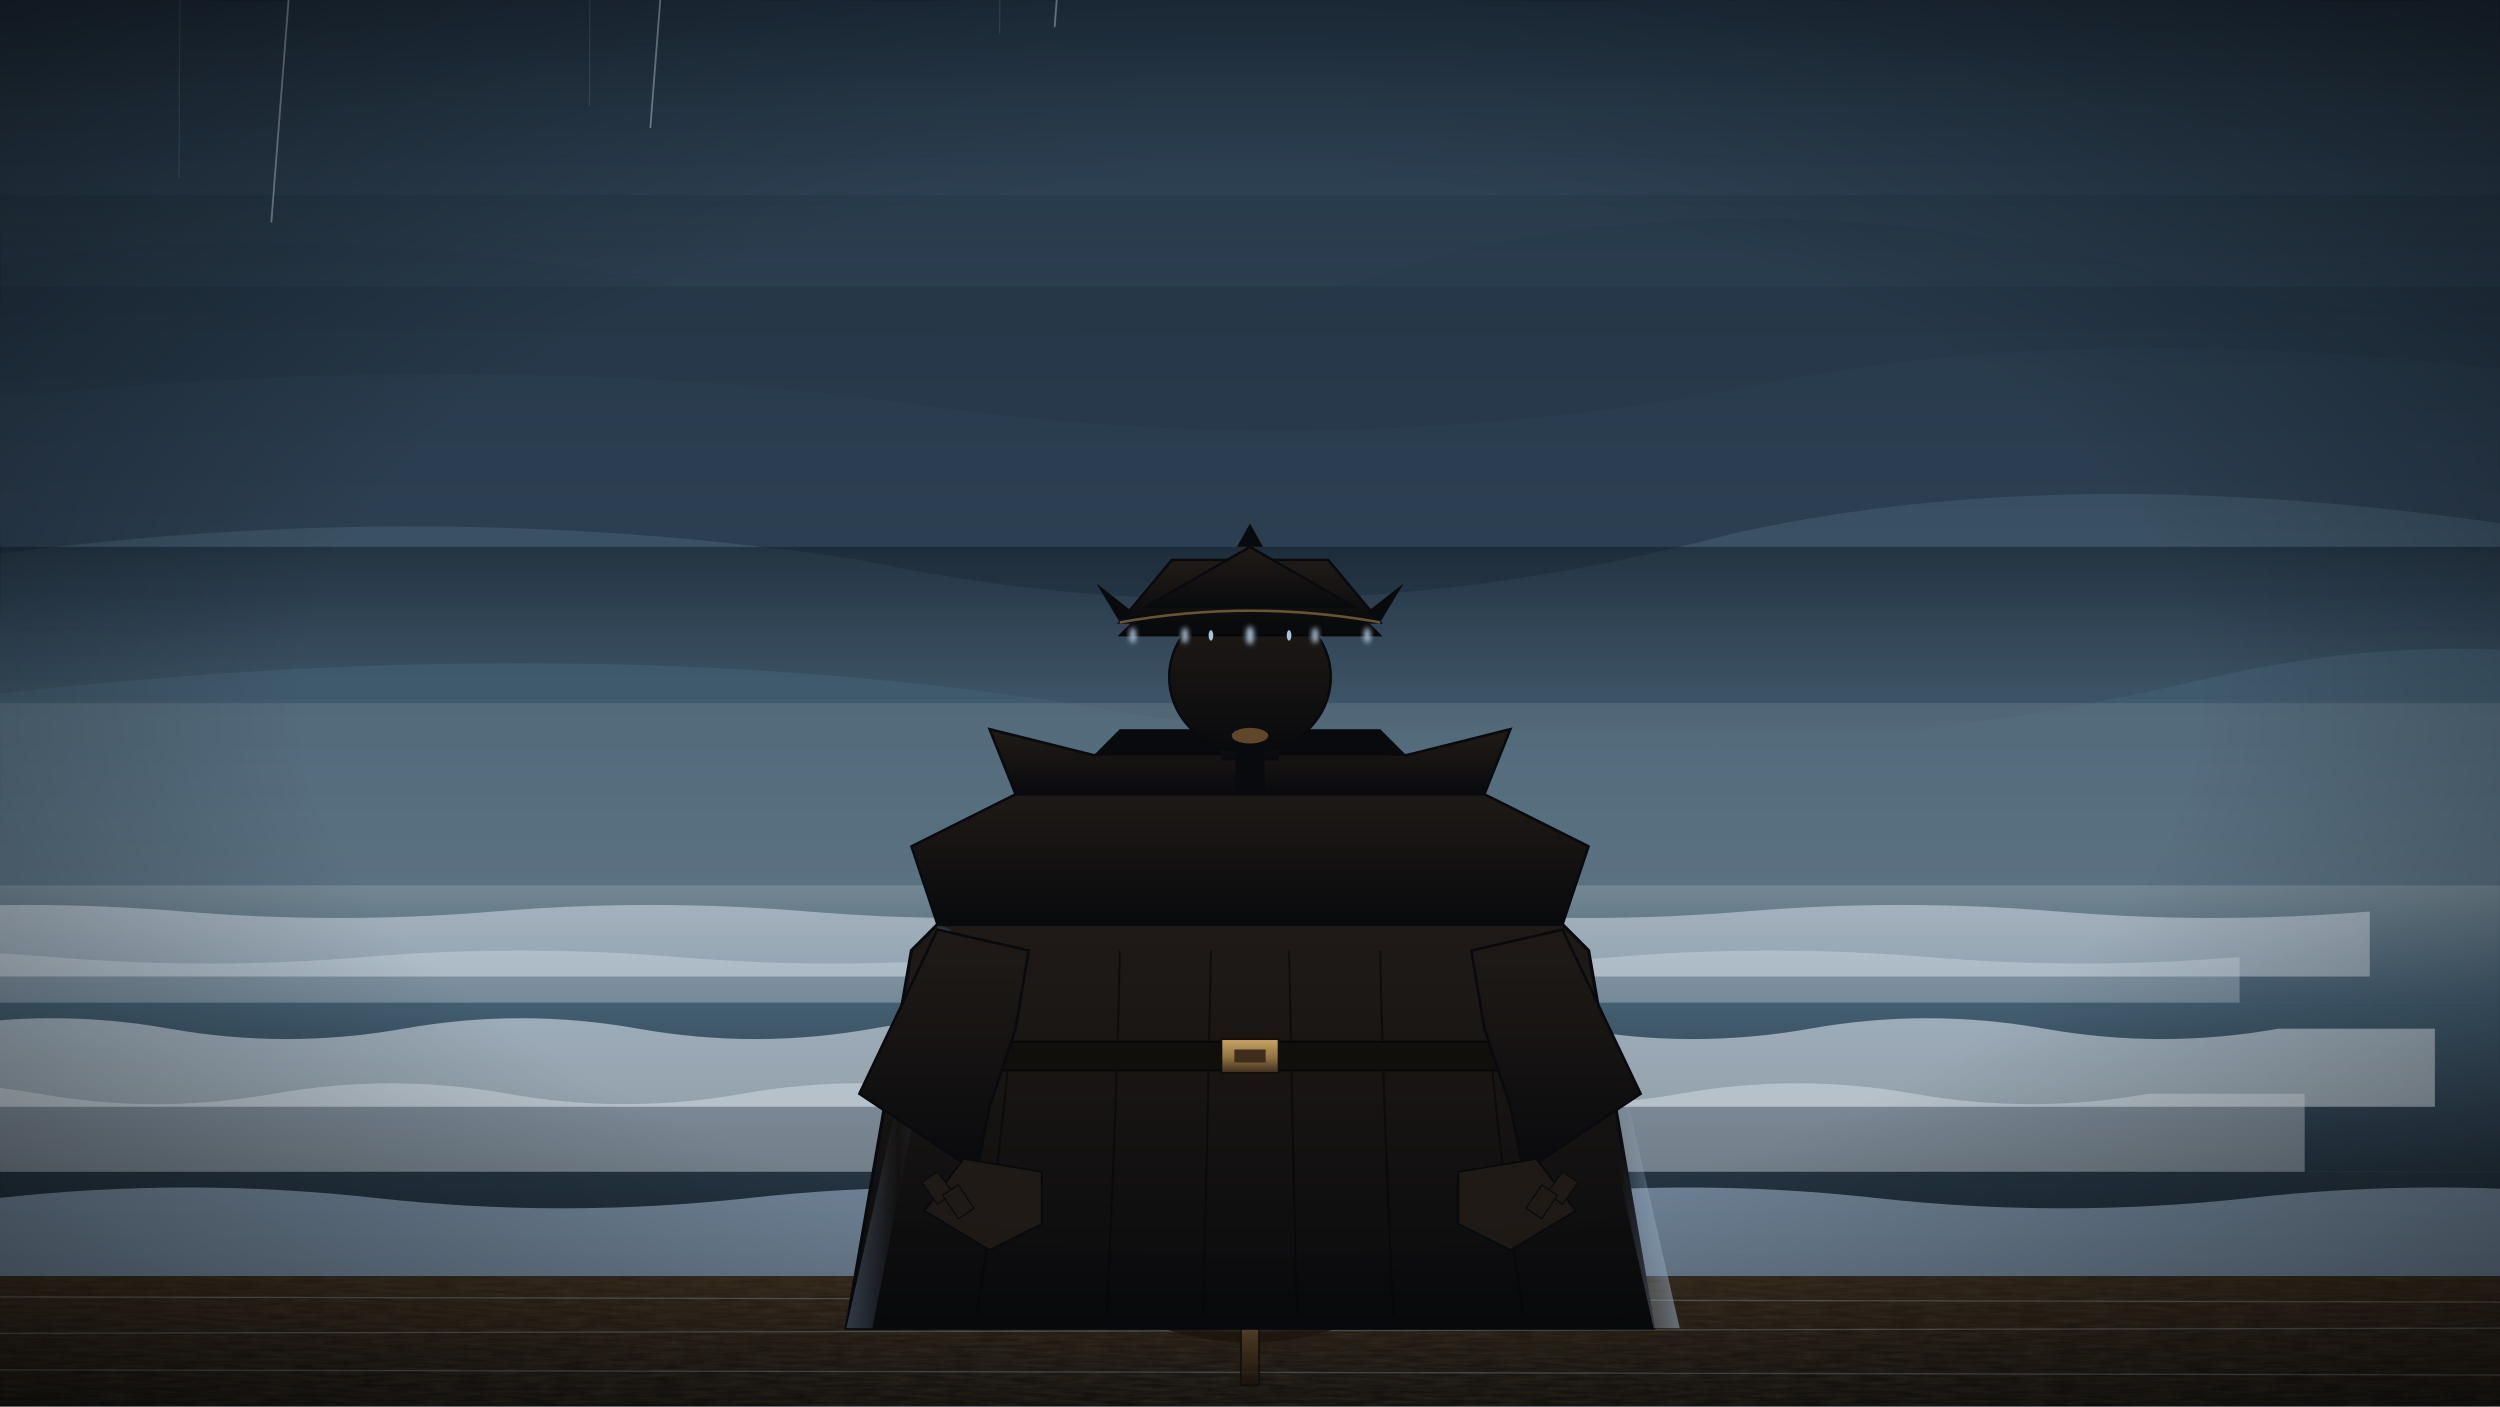
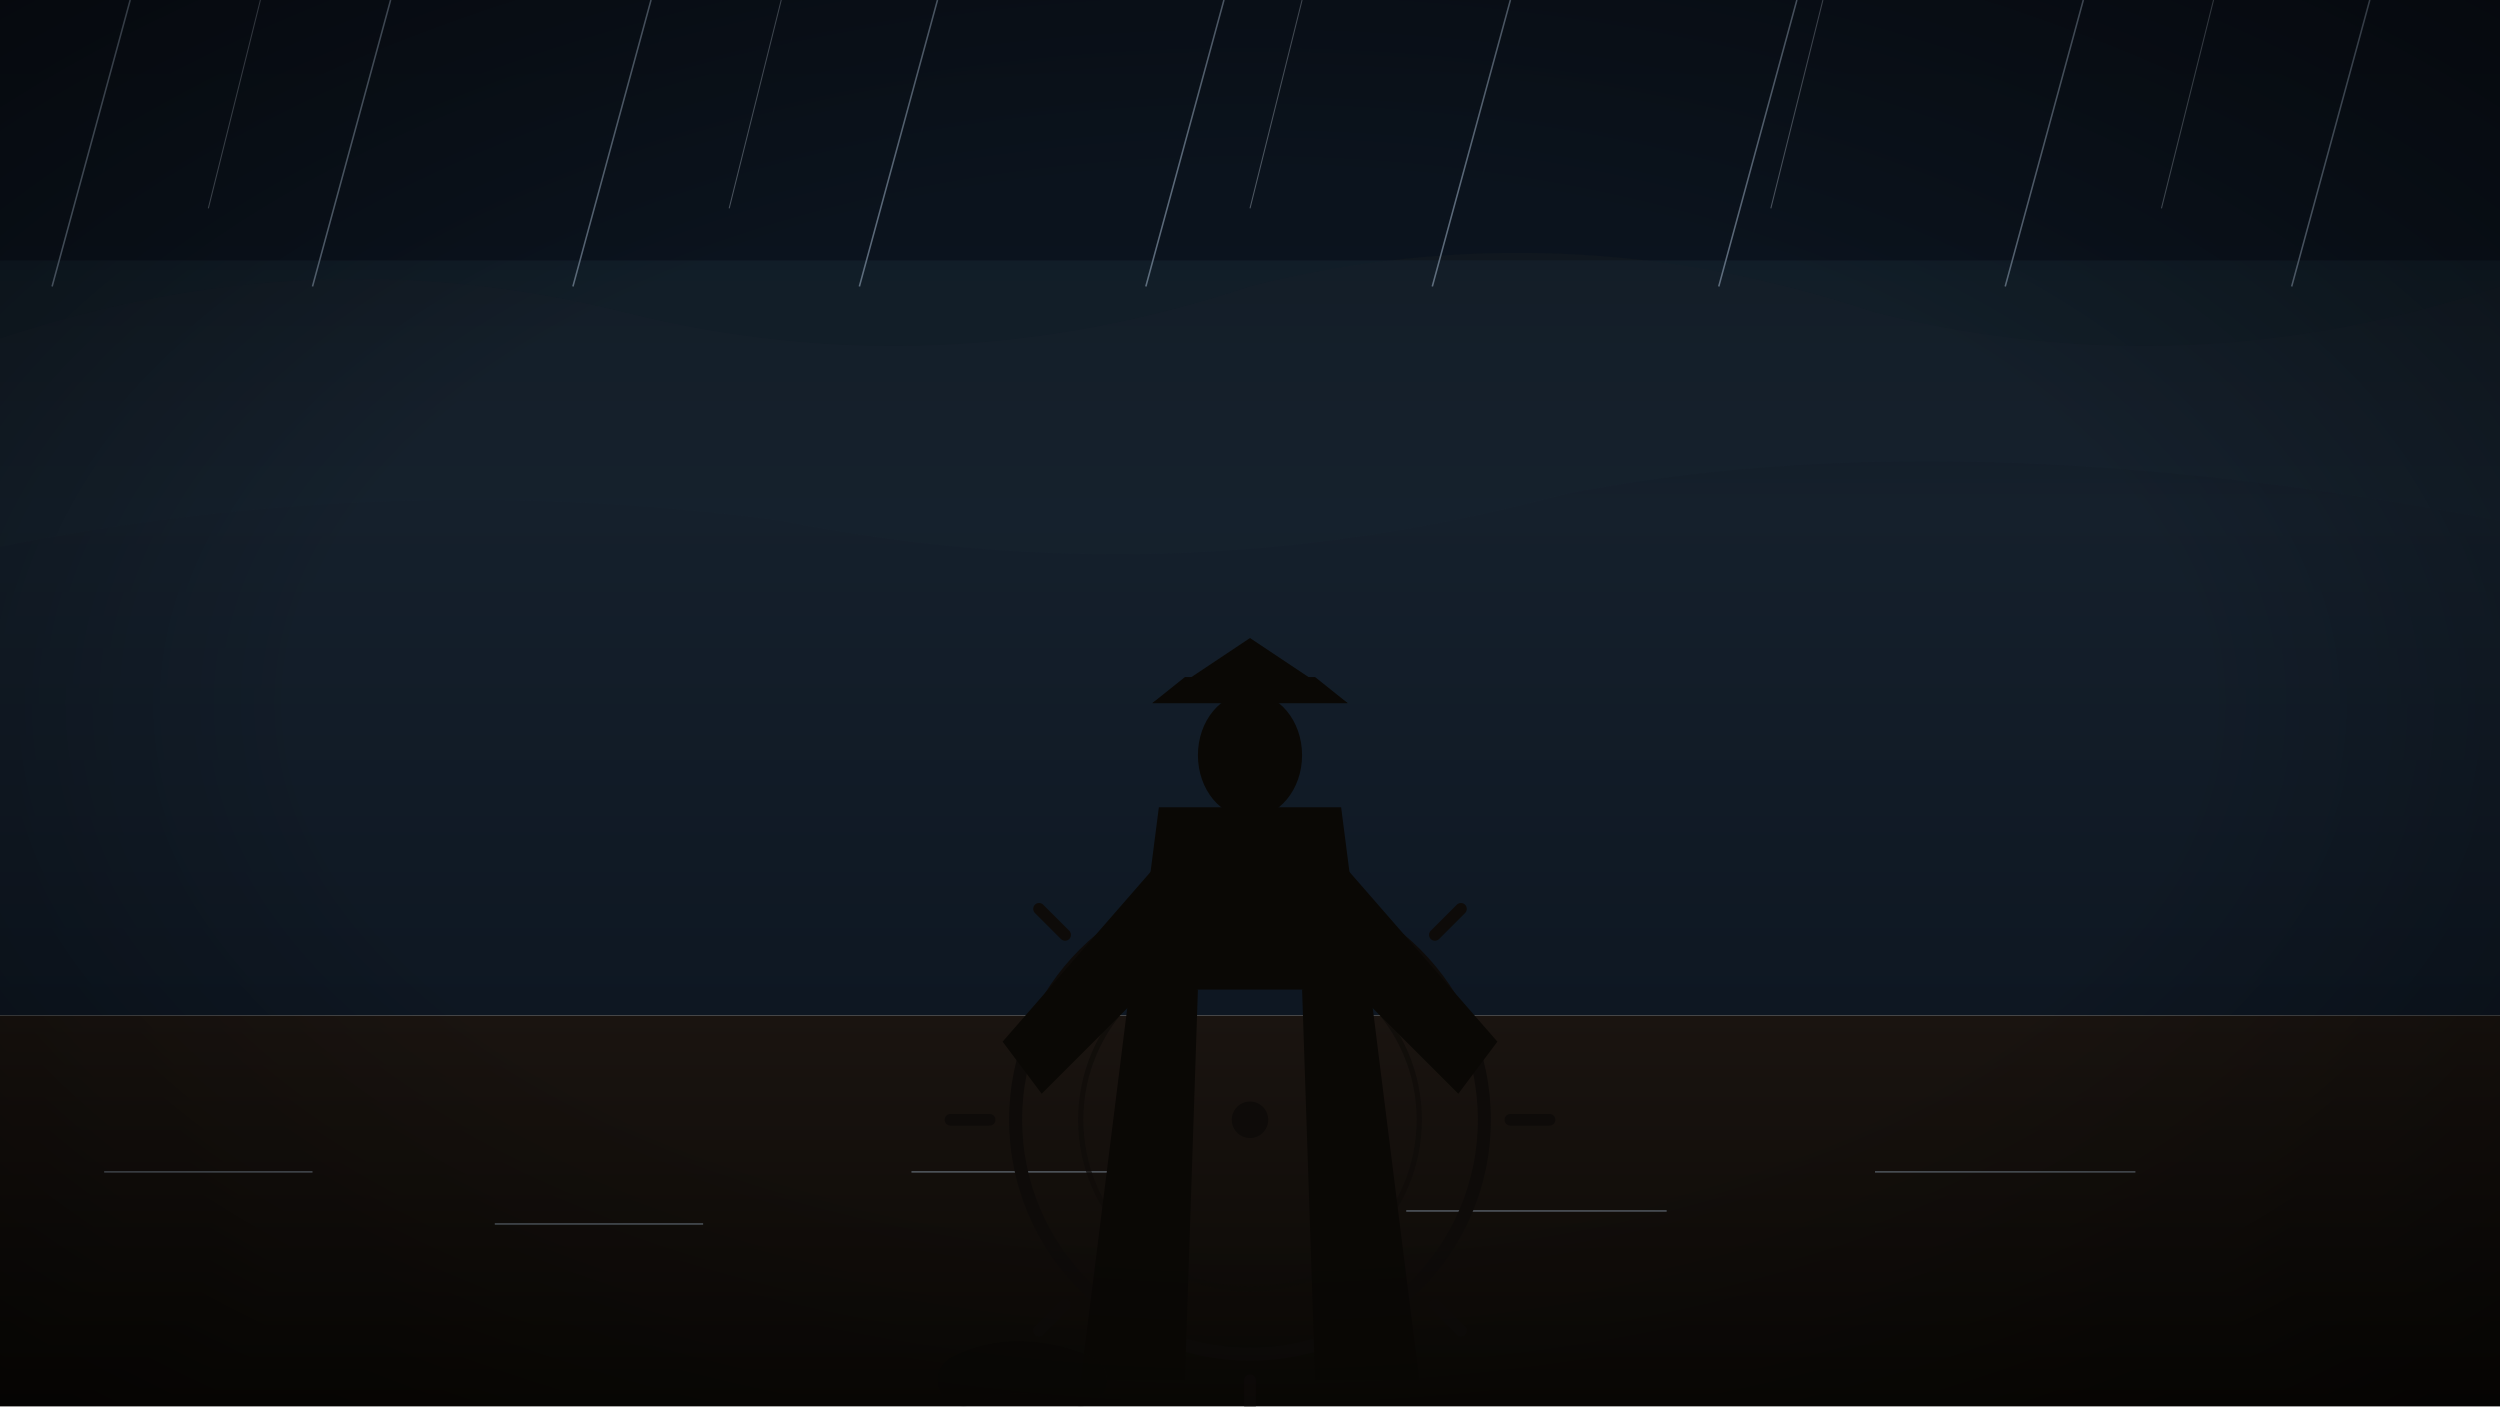
- <svg xmlns="http://www.w3.org/2000/svg" viewBox="0 0 1920 1080" preserveAspectRatio="xMidYMid slice" role="img" aria-label="Scene 03B — Capitano al timone (Cartoon Saloon)">
+ <svg xmlns="http://www.w3.org/2000/svg" viewBox="0 0 1920 1080" preserveAspectRatio="xMidYMid slice" role="img" aria-label="Scene 03B — Captain at the helm during storm">
  <defs>
-     <linearGradient id="s03b_skyDeep" x1="0%" y1="0%" x2="0%" y2="100%">
-       <stop offset="0%" stop-color="#1B2C3E" />
-       <stop offset="55%" stop-color="#3F5A6E" />
-       <stop offset="100%" stop-color="#6F8390" />
+     <linearGradient id="stormSky03b" x1="0%" y1="0%" x2="0%" y2="100%">
+       <stop offset="0%" stop-color="#0B0E12" />
+       <stop offset="50%" stop-color="#15202C" />
+       <stop offset="100%" stop-color="#0E1722" />
    </linearGradient>
-     <linearGradient id="s03b_cloudFar" x1="0%" y1="0%" x2="0%" y2="100%">
-       <stop offset="0%" stop-color="#1A2A3A" stop-opacity="0.95" />
-       <stop offset="100%" stop-color="#3F5A6E" stop-opacity="0" />
-     </linearGradient>
-     <linearGradient id="s03b_cloudNear" x1="0%" y1="0%" x2="0%" y2="100%">
-       <stop offset="0%" stop-color="#0E1A28" stop-opacity="0.9" />
-       <stop offset="100%" stop-color="#1F2E3C" stop-opacity="0" />
-     </linearGradient>
-     <linearGradient id="s03b_seaFar" x1="0%" y1="0%" x2="0%" y2="100%">
-       <stop offset="0%" stop-color="#6F8390" />
-       <stop offset="100%" stop-color="#3F5A6E" />
-     </linearGradient>
-     <linearGradient id="s03b_seaMid" x1="0%" y1="0%" x2="0%" y2="100%">
-       <stop offset="0%" stop-color="#3F5A6E" />
-       <stop offset="100%" stop-color="#1F2E3C" />
-     </linearGradient>
-     <linearGradient id="s03b_seaClose" x1="0%" y1="0%" x2="0%" y2="100%">
-       <stop offset="0%" stop-color="#1F2E3C" />
-       <stop offset="100%" stop-color="#0A1320" />
-     </linearGradient>
-     <linearGradient id="s03b_deck" x1="0%" y1="0%" x2="0%" y2="100%">
-       <stop offset="0%" stop-color="#2A1D10" />
+     <radialGradient id="flashHalo03b" cx="50%" cy="40%" r="70%">
+       <stop offset="0%" stop-color="#D8E2EE" stop-opacity="0.85" />
+       <stop offset="40%" stop-color="#7B92AE" stop-opacity="0.4" />
+       <stop offset="100%" stop-color="#15202C" stop-opacity="0" />
+     </radialGradient>
+     <linearGradient id="deck03b" x1="0%" y1="0%" x2="0%" y2="100%">
+       <stop offset="0%" stop-color="#1A1410" />
      <stop offset="100%" stop-color="#0A0805" />
    </linearGradient>
-     <linearGradient id="s03b_char" x1="0%" y1="0%" x2="0%" y2="100%">
-       <stop offset="0%" stop-color="#1A1410" />
-       <stop offset="100%" stop-color="#020306" />
-     </linearGradient>
-     <linearGradient id="s03b_charWet" x1="0%" y1="0%" x2="100%" y2="0%">
-       <stop offset="0%" stop-color="#7B92AE" stop-opacity="0.42" />
-       <stop offset="50%" stop-color="#7B92AE" stop-opacity="0" />
-       <stop offset="100%" stop-color="#3F5A6E" stop-opacity="0.35" />
-     </linearGradient>
-     <linearGradient id="s03b_charRim" x1="100%" y1="0%" x2="0%" y2="0%">
-       <stop offset="0%" stop-color="#A8C0D8" stop-opacity="0.6" />
-       <stop offset="50%" stop-color="#A8C0D8" stop-opacity="0" />
-     </linearGradient>
-     <linearGradient id="s03b_brass" x1="0%" y1="0%" x2="0%" y2="100%">
-       <stop offset="0%" stop-color="#C9A35C" />
-       <stop offset="55%" stop-color="#8B6E3C" />
-       <stop offset="100%" stop-color="#3A2818" />
-     </linearGradient>
-     <linearGradient id="s03b_wheelWood" x1="0%" y1="0%" x2="0%" y2="100%">
-       <stop offset="0%" stop-color="#5C4226" />
-       <stop offset="100%" stop-color="#1A1008" />
-     </linearGradient>
-     <radialGradient id="s03b_flashRight" cx="92%" cy="22%" r="58%">
-       <stop offset="0%" stop-color="#FFFFFF" stop-opacity="0.85" />
-       <stop offset="35%" stop-color="#C8D8E8" stop-opacity="0.4" />
-       <stop offset="100%" stop-color="#0E1A28" stop-opacity="0" />
+     <filter id="painterly03b">
+       <feTurbulence type="fractalNoise" baseFrequency="0.014" numOctaves="2" seed="14" />
+       <feDisplacementMap in="SourceGraphic" scale="2" />
+     </filter>
+     <radialGradient id="vig03b" cx="50%" cy="50%" r="75%">
+       <stop offset="50%" stop-color="#000" stop-opacity="0" />
+       <stop offset="100%" stop-color="#000" stop-opacity="0.55" />
    </radialGradient>
-     <filter id="s03b_woodGrain" x="0%" y="0%" width="100%" height="100%">
-       <feTurbulence type="fractalNoise" baseFrequency="0.04 0.4" numOctaves="3" seed="23" />
-       <feColorMatrix values="0 0 0 0 0.10  0 0 0 0 0.08  0 0 0 0 0.05  0 0 0 0.55 0" />
-       <feComposite in2="SourceGraphic" operator="in" />
-     </filter>
-     <filter id="s03b_painterly" x="-5%" y="-5%" width="110%" height="110%">
-       <feTurbulence type="fractalNoise" baseFrequency="0.008" numOctaves="3" seed="31" />
-       <feDisplacementMap in="SourceGraphic" scale="6" />
-     </filter>
-     <filter id="s03b_bloom" x="-50%" y="-50%" width="200%" height="200%">
-       <feGaussianBlur stdDeviation="5" />
-       <feMerge>
-         <feMergeNode />
-         <feMergeNode in="SourceGraphic" />
-       </feMerge>
-     </filter>
-     <filter id="s03b_softGlow" x="-50%" y="-50%" width="200%" height="200%">
-       <feGaussianBlur stdDeviation="2" />
-     </filter>
-     <radialGradient id="s03b_vig" cx="50%" cy="50%" r="78%">
-       <stop offset="48%" stop-color="#000" stop-opacity="0" />
-       <stop offset="100%" stop-color="#000" stop-opacity="0.62" />
-     </radialGradient>
-     <path id="s03b_waveBack" d="M 0,0 Q 120,-10 240,0 T 480,0 T 720,0 T 960,0 T 1200,0 T 1440,0 T 1680,0 T 1920,0 L 1920,50 L 0,50 Z" />
-     <path id="s03b_waveMid" d="M 0,0 Q 90,-16 180,0 T 360,0 T 540,0 T 720,0 T 900,0 T 1080,0 T 1260,0 T 1440,0 T 1620,0 T 1800,0 L 1920,0 L 1920,60 L 0,60 Z" />
  </defs>
-   <rect width="1920" height="1080" fill="url(#s03b_skyDeep)" />
-   <g opacity="0.7">
-     <animateTransform attributeName="transform" type="translate" values="0 0; -32 0; -64 0; -32 0; 0 0" keyTimes="0;0.25;0.5;0.75;1" dur="14s" repeatCount="indefinite" calcMode="spline" keySplines="0.42 0 0.58 1;0.42 0 0.58 1;0.42 0 0.58 1;0.42 0 0.58 1" />
-     <path d="M -120,220 Q 220,150 540,225 Q 820,295 1110,195 Q 1380,130 1700,220 Q 1900,265 2040,195 L 2040,0 L -120,0 Z" fill="url(#s03b_cloudFar)" />
-     <path d="M -120,320 Q 320,260 700,310 Q 1040,360 1380,290 Q 1660,240 2040,300 L 2040,150 L -120,150 Z" fill="#1A2A3A" opacity="0.45" />
-   </g>
-   <g opacity="0.78">
-     <animateTransform attributeName="transform" type="translate" values="0 0; -64 4; -128 8; -64 4; 0 0" keyTimes="0;0.25;0.5;0.75;1" dur="14s" repeatCount="indefinite" calcMode="spline" keySplines="0.42 0 0.58 1;0.42 0 0.58 1;0.42 0 0.58 1;0.42 0 0.58 1" />
-     <path d="M -150,450 Q 260,370 660,430 Q 990,500 1330,410 Q 1640,340 2080,430 L 2080,220 L -150,220 Z" fill="#1B2C3E" opacity="0.7" />
-   </g>
-   <g opacity="0.68">
-     <animateTransform attributeName="transform" type="translate" values="0 0; -110 6; -220 12; -110 6; 0 0" keyTimes="0;0.25;0.5;0.75;1" dur="14s" repeatCount="indefinite" calcMode="spline" keySplines="0.42 0 0.58 1;0.42 0 0.58 1;0.42 0 0.58 1;0.42 0 0.58 1" />
-     <path d="M -200,560 Q 360,470 820,540 Q 1280,620 1700,520 Q 1920,470 2120,535 L 2120,420 L -200,420 Z" fill="url(#s03b_cloudNear)" />
-   </g>
-   <rect width="1920" height="1080" fill="url(#s03b_flashRight)" opacity="0">
-     <animate attributeName="opacity" values="0;0;0.5;0.25;0.05;0;0;0;0.42;0.18;0;0;0;0.6;0.3;0.08;0" keyTimes="0;0.12;0.13;0.15;0.18;0.22;0.42;0.51;0.52;0.55;0.6;0.78;0.92;0.93;0.96;0.99;1" dur="10s" repeatCount="indefinite" />
+   <rect width="1920" height="780" fill="url(#stormSky03b)" />
+   <rect width="1920" height="1080" fill="url(#flashHalo03b)" opacity="0">
+     <animate attributeName="opacity" values="0;0;1;0;0;0.9;0;0;0.7;0;0" keyTimes="0;0.1;0.12;0.18;0.35;0.37;0.42;0.62;0.64;0.68;1" dur="8s" fill="freeze" />
  </rect>
-   <g stroke="#E6EEF6" stroke-width="2" fill="none" stroke-linecap="round" filter="url(#s03b_bloom)">
-     <path d="M 1760,40 L 1740,130 L 1786,180 L 1746,260" opacity="0">
-       <animate attributeName="opacity" values="0;0;0.7;0.18;0" keyTimes="0;0.92;0.94;0.97;1" dur="10s" repeatCount="indefinite" />
+   <g stroke="#E8EEF6" stroke-width="3" fill="none" stroke-linejoin="round" stroke-linecap="round">
+     <path d="M 380,0 L 360,140 L 420,180 L 380,320 L 440,360 L 400,500" opacity="0">
+       <animate attributeName="opacity" values="0;0;1;0.2;0;0" keyTimes="0;0.1;0.12;0.14;0.18;1" dur="8s" fill="freeze" />
+     </path>
+     <path d="M 1480,0 L 1500,120 L 1450,170 L 1500,280 L 1440,360 L 1490,460" opacity="0">
+       <animate attributeName="opacity" values="0;0;1;0.3;0" keyTimes="0;0.35;0.37;0.4;0.43" dur="8s" fill="freeze" />
+     </path>
+     <path d="M 980,0 L 1010,90 L 960,150 L 1000,240 L 940,320" opacity="0">
+       <animate attributeName="opacity" values="0;0;1;0.2;0" keyTimes="0;0.62;0.64;0.66;0.7" dur="8s" fill="freeze" />
    </path>
  </g>
-   <rect x="0" y="540" width="1920" height="180" fill="#6F8390" opacity="0.35" />
-   <g>
-     <rect x="0" y="680" width="1920" height="90" fill="url(#s03b_seaFar)" />
-     <use href="#s03b_waveBack" x="-100" y="700" fill="#E6EEF6" opacity="0.45">
-       <animate attributeName="x" values="-100;-340;-100" dur="18s" repeatCount="indefinite" />
-     </use>
-     <use href="#s03b_waveBack" x="-200" y="735" fill="#E6EEF6" opacity="0.3">
-       <animate attributeName="x" values="-200;-40;-200" dur="15s" repeatCount="indefinite" />
-     </use>
-     <rect x="0" y="770" width="1920" height="130" fill="url(#s03b_seaMid)" />
-     <use href="#s03b_waveMid" x="-50" y="790" fill="#E6EEF6" opacity="0.55">
-       <animate attributeName="x" values="-50;-280;-50" dur="11s" repeatCount="indefinite" />
-     </use>
-     <use href="#s03b_waveMid" x="-150" y="840" fill="#E6EEF6" opacity="0.4">
-       <animate attributeName="x" values="-150;30;-150" dur="9s" repeatCount="indefinite" />
-     </use>
-     <rect x="0" y="900" width="1920" height="180" fill="url(#s03b_seaClose)" />
-     <use href="#s03b_waveMid" x="0" y="920" fill="#A8C0D8" opacity="0.55" transform="scale(1.6 1)">
-       <animate attributeName="x" values="0;-180;0" dur="8s" repeatCount="indefinite" />
-     </use>
+   <g opacity="0.85">
+     <path d="M 0,260 Q 240,180 480,240 Q 720,300 960,220 Q 1200,160 1440,240 Q 1680,300 1920,220 L 1920,0 L 0,0 Z" fill="#0B131D" />
+     <path d="M 0,420 Q 300,360 600,400 Q 900,460 1200,380 Q 1500,320 1920,400 L 1920,200 L 0,200 Z" fill="#16222E" opacity="0.7" />
  </g>
-   <g>
-     <rect x="0" y="980" width="1920" height="100" fill="url(#s03b_deck)" />
-     <rect x="0" y="980" width="1920" height="100" fill="url(#s03b_deck)" filter="url(#s03b_woodGrain)" opacity="0.7" />
-     <g stroke="#A8C0D8" stroke-width="1" opacity="0.32">
-       <line x1="0" y1="996" x2="1920" y2="1000" />
-       <line x1="0" y1="1024" x2="1920" y2="1020" />
-       <line x1="0" y1="1052" x2="1920" y2="1056" />
+   <rect x="0" y="780" width="1920" height="300" fill="url(#deck03b)" />
+   <g stroke="#9CAFC4" stroke-width="1.2" opacity="0.45">
+     <line x1="80" y1="900" x2="240" y2="900" />
+     <line x1="380" y1="940" x2="540" y2="940" />
+     <line x1="700" y1="900" x2="900" y2="900" />
+     <line x1="1080" y1="930" x2="1280" y2="930" />
+     <line x1="1440" y1="900" x2="1640" y2="900" />
+   </g>
+   <g transform="translate(960 800)">
+     <g transform="translate(0 60)">
+       <circle r="180" fill="none" stroke="#0E0B09" stroke-width="10" />
+       <circle r="130" fill="none" stroke="#0E0B09" stroke-width="4" opacity="0.7" />
+       <g stroke="#0E0B09" stroke-width="9" stroke-linecap="round">
+         <line x1="0" y1="-200" x2="0" y2="-230" />
+         <line x1="0" y1="200" x2="0" y2="230" />
+         <line x1="-200" y1="0" x2="-230" y2="0" />
+         <line x1="200" y1="0" x2="230" y2="0" />
+         <line x1="-142" y1="-142" x2="-162" y2="-162" />
+         <line x1="142" y1="-142" x2="162" y2="-162" />
+         <line x1="-142" y1="142" x2="-162" y2="162" />
+         <line x1="142" y1="142" x2="162" y2="162" />
+       </g>
+       <circle r="14" fill="#0E0B09" />
+     </g>
+     <g>
+       <g>
+         <animateTransform attributeName="transform" type="rotate" values="0 0 -100; 2 0 -100; -2 0 -100; 1 0 -100; 0 0 -100" keyTimes="0;0.25;0.5;0.75;1" dur="4s" repeatCount="indefinite" />
+         <path d="M -90,-60 L -130,260 L -50,260 L -40,-40 Z" fill="#0A0805" />
+         <path d="M 90,-60 L 130,260 L 50,260 L 40,-40 Z" fill="#0A0805" />
+         <path d="M -130,260 Q -180,240 -220,260" fill="none" stroke="#0A0805" stroke-width="40" stroke-linecap="round" opacity="0.9" />
+       </g>
+       <path d="M -70,-180 L 70,-180 L 88,-40 L -88,-40 Z" fill="#0A0805" />
+       <ellipse cx="0" cy="-220" rx="40" ry="48" fill="#0A0805" />
+       <path d="M -75,-260 L 75,-260 L 50,-280 L -50,-280 Z" fill="#0A0805" />
+       <path d="M -75,-260 L 75,-260 L 0,-310 Z" fill="#0A0805" />
+       <path d="M -68,-140 L -190,0 L -160,40 L -40,-80 Z" fill="#0A0805" />
+       <path d="M 68,-140 L 190,0 L 160,40 L 40,-80 Z" fill="#0A0805" />
+       <path d="M -42,-260 Q -42,-220 -40,-180" stroke="#9CAFC4" stroke-width="2" fill="none" opacity="0">
+         <animate attributeName="opacity" values="0;0;1;0;0;0.9;0;0;0.7;0" keyTimes="0;0.1;0.12;0.18;0.35;0.37;0.42;0.62;0.64;0.7" dur="8s" fill="freeze" />
+       </path>
+       <path d="M 42,-260 Q 42,-220 40,-180" stroke="#9CAFC4" stroke-width="2" fill="none" opacity="0">
+         <animate attributeName="opacity" values="0;0;1;0;0;0.9;0;0;0.7;0" keyTimes="0;0.1;0.12;0.18;0.35;0.37;0.42;0.62;0.64;0.7" dur="8s" fill="freeze" />
+       </path>
+       <path d="M -88,-40 L 88,-40" stroke="#9CAFC4" stroke-width="2" opacity="0">
+         <animate attributeName="opacity" values="0;0;1;0;0;0.9;0;0;0.7;0" keyTimes="0;0.1;0.12;0.18;0.35;0.37;0.42;0.62;0.64;0.7" dur="8s" fill="freeze" />
+       </path>
    </g>
  </g>
-   <g transform="translate(960 760)">
-     <animateTransform attributeName="transform" type="translate" values="960 760; 962 754; 960 760; 958 758; 960 760" keyTimes="0;0.25;0.5;0.75;1" dur="4.5s" repeatCount="indefinite" calcMode="spline" keySplines="0.42 0 0.58 1;0.42 0 0.58 1;0.42 0 0.58 1;0.42 0 0.58 1" />
-     <g opacity="0.85">
-       <animateTransform attributeName="transform" type="rotate" values="-4;3;-4" keyTimes="0;0.5;1" dur="9s" repeatCount="indefinite" />
-       <circle cx="0" cy="60" r="38" fill="url(#s03b_brass)" stroke="#0A0805" stroke-width="3" />
-       <circle cx="0" cy="60" r="22" fill="#3A2818" stroke="#0A0805" stroke-width="2" />
-       <circle cx="0" cy="60" r="8" fill="#C9A35C" />
-       <circle cx="0" cy="60" r="200" fill="none" stroke="url(#s03b_wheelWood)" stroke-width="22" />
-       <circle cx="0" cy="60" r="200" fill="none" stroke="#0A0805" stroke-width="2" />
-       <circle cx="0" cy="60" r="200" fill="none" stroke="#A8C0D8" stroke-width="2" opacity="0.25" filter="url(#s03b_softGlow)" />
-       <circle cx="0" cy="60" r="160" fill="none" stroke="url(#s03b_wheelWood)" stroke-width="6" />
-       <g stroke="url(#s03b_wheelWood)" stroke-width="10" stroke-linecap="round">
-         <line x1="0" y1="-140" x2="0" y2="22" />
-         <line x1="0" y1="98" x2="0" y2="260" />
-         <line x1="-140" y1="60" x2="-22" y2="60" />
-         <line x1="22" y1="60" x2="140" y2="60" />
-         <line x1="-99" y1="-39" x2="-16" y2="44" />
-         <line x1="16" y1="44" x2="99" y2="-39" />
-         <line x1="-99" y1="159" x2="-16" y2="76" />
-         <line x1="16" y1="76" x2="99" y2="159" />
-       </g>
-       <g fill="url(#s03b_wheelWood)" stroke="#0A0805" stroke-width="1.5">
-         <rect x="-7" y="-180" width="14" height="44" rx="2" />
-         <rect x="-7" y="260" width="14" height="44" rx="2" />
-         <rect x="-180" y="53" width="44" height="14" rx="2" />
-         <rect x="136" y="53" width="44" height="14" rx="2" />
-       </g>
-     </g>
-     <g>
-       <path d="M -260,-30 L -310,260 L 310,260 L 260,-30 L 240,-50 L -240,-50 Z" fill="url(#s03b_char)" stroke="#020306" stroke-width="2.5" />
-       <g stroke="#000000" stroke-width="1.6" fill="none" opacity="0.65">
-         <path d="M -180,-30 Q -184,80 -210,250" />
-         <path d="M -100,-30 Q -102,80 -110,250" />
-         <path d="M -30,-30 Q -32,80 -36,250" />
-         <path d="M 30,-30 Q 32,80 36,250" />
-         <path d="M 100,-30 Q 102,80 110,250" />
-         <path d="M 180,-30 Q 184,80 210,250" />
-       </g>
-       <path d="M 240,-50 L 310,260 L 330,260 L 260,-46 Z" fill="url(#s03b_charRim)" />
-       <path d="M -240,-50 L -310,260 L -290,260 L -230,-46 Z" fill="url(#s03b_charWet)" />
-       <rect x="-240" y="40" width="480" height="22" fill="#0A0805" stroke="#000000" stroke-width="1.5" />
-       <rect x="-22" y="38" width="44" height="26" fill="url(#s03b_brass)" stroke="#0A0805" stroke-width="1.5" />
-       <rect x="-12" y="46" width="24" height="10" fill="#3A2818" />
-       <path d="M -240,-50 L -260,-110 L -180,-150 L -100,-160 L 100,-160 L 180,-150 L 260,-110 L 240,-50 Z" fill="url(#s03b_char)" stroke="#020306" stroke-width="2" />
-       <path d="M -180,-150 L -200,-200 L -120,-180 L -60,-184 L 60,-184 L 120,-180 L 200,-200 L 180,-150 Z" fill="url(#s03b_char)" stroke="#020306" stroke-width="2" />
-       <path d="M -120,-180 L -100,-200 L 100,-200 L 120,-180 Z" fill="#020306" />
-       <path d="M -240,-46 L -300,80 L -210,140 L -200,90 L -180,30 L -170,-30 Z" fill="url(#s03b_char)" stroke="#020306" stroke-width="2" />
-       <path d="M -220,130 L -250,170 L -200,200 L -160,180 L -160,140 Z" fill="#1A1410" stroke="#020306" stroke-width="1.5" />
-       <path d="M -240,165 L -252,148 L -240,140 L -228,156 Z" fill="#1A1410" stroke="#020306" stroke-width="1" />
-       <path d="M -224,176 L -236,158 L -224,150 L -212,168 Z" fill="#1A1410" stroke="#020306" stroke-width="1" />
-       <path d="M 240,-46 L 300,80 L 210,140 L 200,90 L 180,30 L 170,-30 Z" fill="url(#s03b_char)" stroke="#020306" stroke-width="2" />
-       <path d="M 220,130 L 250,170 L 200,200 L 160,180 L 160,140 Z" fill="#1A1410" stroke="#020306" stroke-width="1.5" />
-       <path d="M 240,165 L 252,148 L 240,140 L 228,156 Z" fill="#1A1410" stroke="#020306" stroke-width="1" />
-       <path d="M 224,176 L 236,158 L 224,150 L 212,168 Z" fill="#1A1410" stroke="#020306" stroke-width="1" />
-       <rect x="-22" y="-210" width="44" height="34" fill="url(#s03b_char)" />
-       <ellipse cx="0" cy="-240" rx="62" ry="58" fill="url(#s03b_char)" stroke="#020306" stroke-width="2" />
-       <path d="M -10,-200 L -12,-150 L 12,-150 L 10,-200 Z" fill="#020306" />
-       <ellipse cx="0" cy="-195" rx="14" ry="6" fill="#5C4226" />
-       <path d="M -90,-282 L 90,-282 L 100,-272 L -100,-272 Z" fill="#020306" stroke="#000000" stroke-width="1.5" />
-       <path d="M -100,-282 L 100,-282 L 60,-330 L -60,-330 Z" fill="url(#s03b_char)" stroke="#020306" stroke-width="2" />
-       <path d="M -80,-294 L 0,-340 L 80,-294 Z" fill="url(#s03b_char)" stroke="#020306" stroke-width="2" />
-       <path d="M -100,-282 L -118,-312 L -90,-290 Z" fill="#020306" />
-       <path d="M 100,-282 L 118,-312 L 90,-290 Z" fill="#020306" />
-       <path d="M -10,-340 L 0,-358 L 10,-340 Z" fill="#020306" />
-       <path d="M -100,-282 Q 0,-300 100,-282" fill="none" stroke="#8B6E3C" stroke-width="2" opacity="0.7" />
-       <g>
-         <ellipse cx="-90" cy="-272" rx="2.5" ry="6" fill="#A8C0D8" filter="url(#s03b_softGlow)">
-           <animate attributeName="cy" values="-272;-180;-100;-30" dur="2.4s" repeatCount="indefinite" />
-           <animate attributeName="opacity" values="0;0.9;0.7;0" dur="2.4s" repeatCount="indefinite" />
-         </ellipse>
-         <ellipse cx="-50" cy="-272" rx="2.5" ry="6" fill="#A8C0D8" filter="url(#s03b_softGlow)">
-           <animate attributeName="cy" values="-272;-180;-100;-30" dur="2.7s" repeatCount="indefinite" begin="0.4s" />
-           <animate attributeName="opacity" values="0;0.9;0.7;0" dur="2.7s" repeatCount="indefinite" begin="0.4s" />
-         </ellipse>
-         <ellipse cx="0" cy="-272" rx="3" ry="7" fill="#A8C0D8" filter="url(#s03b_softGlow)">
-           <animate attributeName="cy" values="-272;-180;-100;-30" dur="2.5s" repeatCount="indefinite" begin="0.8s" />
-           <animate attributeName="opacity" values="0;0.95;0.75;0" dur="2.5s" repeatCount="indefinite" begin="0.8s" />
-         </ellipse>
-         <ellipse cx="50" cy="-272" rx="2.5" ry="6" fill="#A8C0D8" filter="url(#s03b_softGlow)">
-           <animate attributeName="cy" values="-272;-180;-100;-30" dur="2.6s" repeatCount="indefinite" begin="1.2s" />
-           <animate attributeName="opacity" values="0;0.9;0.7;0" dur="2.6s" repeatCount="indefinite" begin="1.2s" />
-         </ellipse>
-         <ellipse cx="90" cy="-272" rx="2.5" ry="6" fill="#A8C0D8" filter="url(#s03b_softGlow)">
-           <animate attributeName="cy" values="-272;-180;-100;-30" dur="2.8s" repeatCount="indefinite" begin="0.2s" />
-           <animate attributeName="opacity" values="0;0.9;0.7;0" dur="2.8s" repeatCount="indefinite" begin="0.2s" />
-         </ellipse>
-         <ellipse cx="-30" cy="-272" rx="1.8" ry="4" fill="#A8C0D8">
-           <animate attributeName="cy" values="-272;-150;-30" dur="1.6s" repeatCount="indefinite" begin="0.6s" />
-           <animate attributeName="opacity" values="0;0.85;0" dur="1.6s" repeatCount="indefinite" begin="0.6s" />
-         </ellipse>
-         <ellipse cx="30" cy="-272" rx="1.8" ry="4" fill="#A8C0D8">
-           <animate attributeName="cy" values="-272;-150;-30" dur="1.8s" repeatCount="indefinite" begin="1.0s" />
-           <animate attributeName="opacity" values="0;0.85;0" dur="1.8s" repeatCount="indefinite" begin="1.0s" />
-         </ellipse>
-       </g>
-     </g>
-   </g>
-   <g stroke="#8FA3B8" stroke-width="0.7" opacity="0.28" transform="rotate(-10 960 540)">
-     <line x1="260" y1="-220" x2="220" y2="0">
-       <animate attributeName="y1" values="-220;0;-220" dur="1.4s" repeatCount="indefinite" />
-       <animate attributeName="y2" values="0;220;0" dur="1.4s" repeatCount="indefinite" />
+   <g stroke="#9CAFC4" stroke-width="1.2" opacity="0.55">
+     <line x1="100" y1="0" x2="40" y2="220">
+       <animate attributeName="y1" values="-220;0;-220" dur="0.8s" repeatCount="indefinite" />
+       <animate attributeName="y2" values="0;220;0" dur="0.8s" repeatCount="indefinite" />
    </line>
-     <line x1="580" y1="-220" x2="540" y2="0">
-       <animate attributeName="y1" values="-220;0;-220" dur="1.5s" repeatCount="indefinite" />
-       <animate attributeName="y2" values="0;220;0" dur="1.5s" repeatCount="indefinite" />
+     <line x1="300" y1="0" x2="240" y2="220">
+       <animate attributeName="y1" values="-100;0;-300" dur="0.7s" repeatCount="indefinite" />
+       <animate attributeName="y2" values="120;220;-80" dur="0.7s" repeatCount="indefinite" />
    </line>
-     <line x1="900" y1="-220" x2="860" y2="0">
-       <animate attributeName="y1" values="-220;0;-220" dur="1.45s" repeatCount="indefinite" />
-       <animate attributeName="y2" values="0;220;0" dur="1.45s" repeatCount="indefinite" />
+     <line x1="500" y1="0" x2="440" y2="220">
+       <animate attributeName="y1" values="-220;0;-220" dur="0.85s" repeatCount="indefinite" />
+       <animate attributeName="y2" values="0;220;0" dur="0.85s" repeatCount="indefinite" />
    </line>
-     <line x1="1240" y1="-220" x2="1200" y2="0">
-       <animate attributeName="y1" values="-220;0;-220" dur="1.5s" repeatCount="indefinite" />
-       <animate attributeName="y2" values="0;220;0" dur="1.5s" repeatCount="indefinite" />
+     <line x1="720" y1="0" x2="660" y2="220">
+       <animate attributeName="y1" values="-180;0;-260" dur="0.75s" repeatCount="indefinite" />
+       <animate attributeName="y2" values="40;220;-40" dur="0.75s" repeatCount="indefinite" />
    </line>
-     <line x1="1580" y1="-220" x2="1540" y2="0">
-       <animate attributeName="y1" values="-220;0;-220" dur="1.55s" repeatCount="indefinite" />
-       <animate attributeName="y2" values="0;220;0" dur="1.55s" repeatCount="indefinite" />
+     <line x1="940" y1="0" x2="880" y2="220">
+       <animate attributeName="y1" values="-220;0;-220" dur="0.8s" repeatCount="indefinite" />
+       <animate attributeName="y2" values="0;220;0" dur="0.8s" repeatCount="indefinite" />
+     </line>
+     <line x1="1160" y1="0" x2="1100" y2="220">
+       <animate attributeName="y1" values="-160;0;-280" dur="0.78s" repeatCount="indefinite" />
+       <animate attributeName="y2" values="60;220;-60" dur="0.78s" repeatCount="indefinite" />
+     </line>
+     <line x1="1380" y1="0" x2="1320" y2="220">
+       <animate attributeName="y1" values="-220;0;-220" dur="0.82s" repeatCount="indefinite" />
+       <animate attributeName="y2" values="0;220;0" dur="0.82s" repeatCount="indefinite" />
+     </line>
+     <line x1="1600" y1="0" x2="1540" y2="220">
+       <animate attributeName="y1" values="-140;0;-300" dur="0.74s" repeatCount="indefinite" />
+       <animate attributeName="y2" values="80;220;-80" dur="0.74s" repeatCount="indefinite" />
+     </line>
+     <line x1="1820" y1="0" x2="1760" y2="220">
+       <animate attributeName="y1" values="-220;0;-220" dur="0.8s" repeatCount="indefinite" />
+       <animate attributeName="y2" values="0;220;0" dur="0.8s" repeatCount="indefinite" />
    </line>
  </g>
-   <g stroke="#C2D0E0" stroke-width="1.4" opacity="0.55" transform="rotate(-14 960 540)">
-     <line x1="120" y1="-300" x2="20" y2="0">
-       <animate attributeName="y1" values="-300;0;-300" dur="0.7s" repeatCount="indefinite" />
-       <animate attributeName="y2" values="0;300;0" dur="0.7s" repeatCount="indefinite" />
+   <g stroke="#C8D4E2" stroke-width="0.8" opacity="0.35">
+     <line x1="200" y1="0" x2="160" y2="160">
+       <animate attributeName="y1" values="-160;0;-160" dur="0.5s" repeatCount="indefinite" />
+       <animate attributeName="y2" values="0;160;0" dur="0.5s" repeatCount="indefinite" />
    </line>
-     <line x1="420" y1="-300" x2="320" y2="0">
-       <animate attributeName="y1" values="-300;0;-300" dur="0.72s" repeatCount="indefinite" />
-       <animate attributeName="y2" values="0;300;0" dur="0.72s" repeatCount="indefinite" />
+     <line x1="600" y1="0" x2="560" y2="160">
+       <animate attributeName="y1" values="-160;0;-160" dur="0.55s" repeatCount="indefinite" />
+       <animate attributeName="y2" values="0;160;0" dur="0.55s" repeatCount="indefinite" />
    </line>
-     <line x1="720" y1="-300" x2="620" y2="0">
-       <animate attributeName="y1" values="-300;0;-300" dur="0.68s" repeatCount="indefinite" />
-       <animate attributeName="y2" values="0;300;0" dur="0.68s" repeatCount="indefinite" />
+     <line x1="1000" y1="0" x2="960" y2="160">
+       <animate attributeName="y1" values="-160;0;-160" dur="0.5s" repeatCount="indefinite" />
+       <animate attributeName="y2" values="0;160;0" dur="0.5s" repeatCount="indefinite" />
    </line>
-     <line x1="1040" y1="-300" x2="940" y2="0">
-       <animate attributeName="y1" values="-300;0;-300" dur="0.7s" repeatCount="indefinite" />
-       <animate attributeName="y2" values="0;300;0" dur="0.7s" repeatCount="indefinite" />
+     <line x1="1400" y1="0" x2="1360" y2="160">
+       <animate attributeName="y1" values="-160;0;-160" dur="0.6s" repeatCount="indefinite" />
+       <animate attributeName="y2" values="0;160;0" dur="0.6s" repeatCount="indefinite" />
    </line>
-     <line x1="1360" y1="-300" x2="1260" y2="0">
-       <animate attributeName="y1" values="-300;0;-300" dur="0.74s" repeatCount="indefinite" />
-       <animate attributeName="y2" values="0;300;0" dur="0.74s" repeatCount="indefinite" />
-     </line>
-     <line x1="1680" y1="-300" x2="1580" y2="0">
-       <animate attributeName="y1" values="-300;0;-300" dur="0.72s" repeatCount="indefinite" />
-       <animate attributeName="y2" values="0;300;0" dur="0.72s" repeatCount="indefinite" />
+     <line x1="1700" y1="0" x2="1660" y2="160">
+       <animate attributeName="y1" values="-160;0;-160" dur="0.5s" repeatCount="indefinite" />
+       <animate attributeName="y2" values="0;160;0" dur="0.5s" repeatCount="indefinite" />
    </line>
  </g>
-   <rect width="1920" height="1080" fill="#FFFFFF" opacity="0.03" filter="url(#s03b_painterly)" pointer-events="none" />
-   <rect width="1920" height="1080" fill="url(#s03b_vig)" pointer-events="none" />
+   <rect width="1920" height="1080" fill="url(#vig03b)" pointer-events="none" />
</svg>
